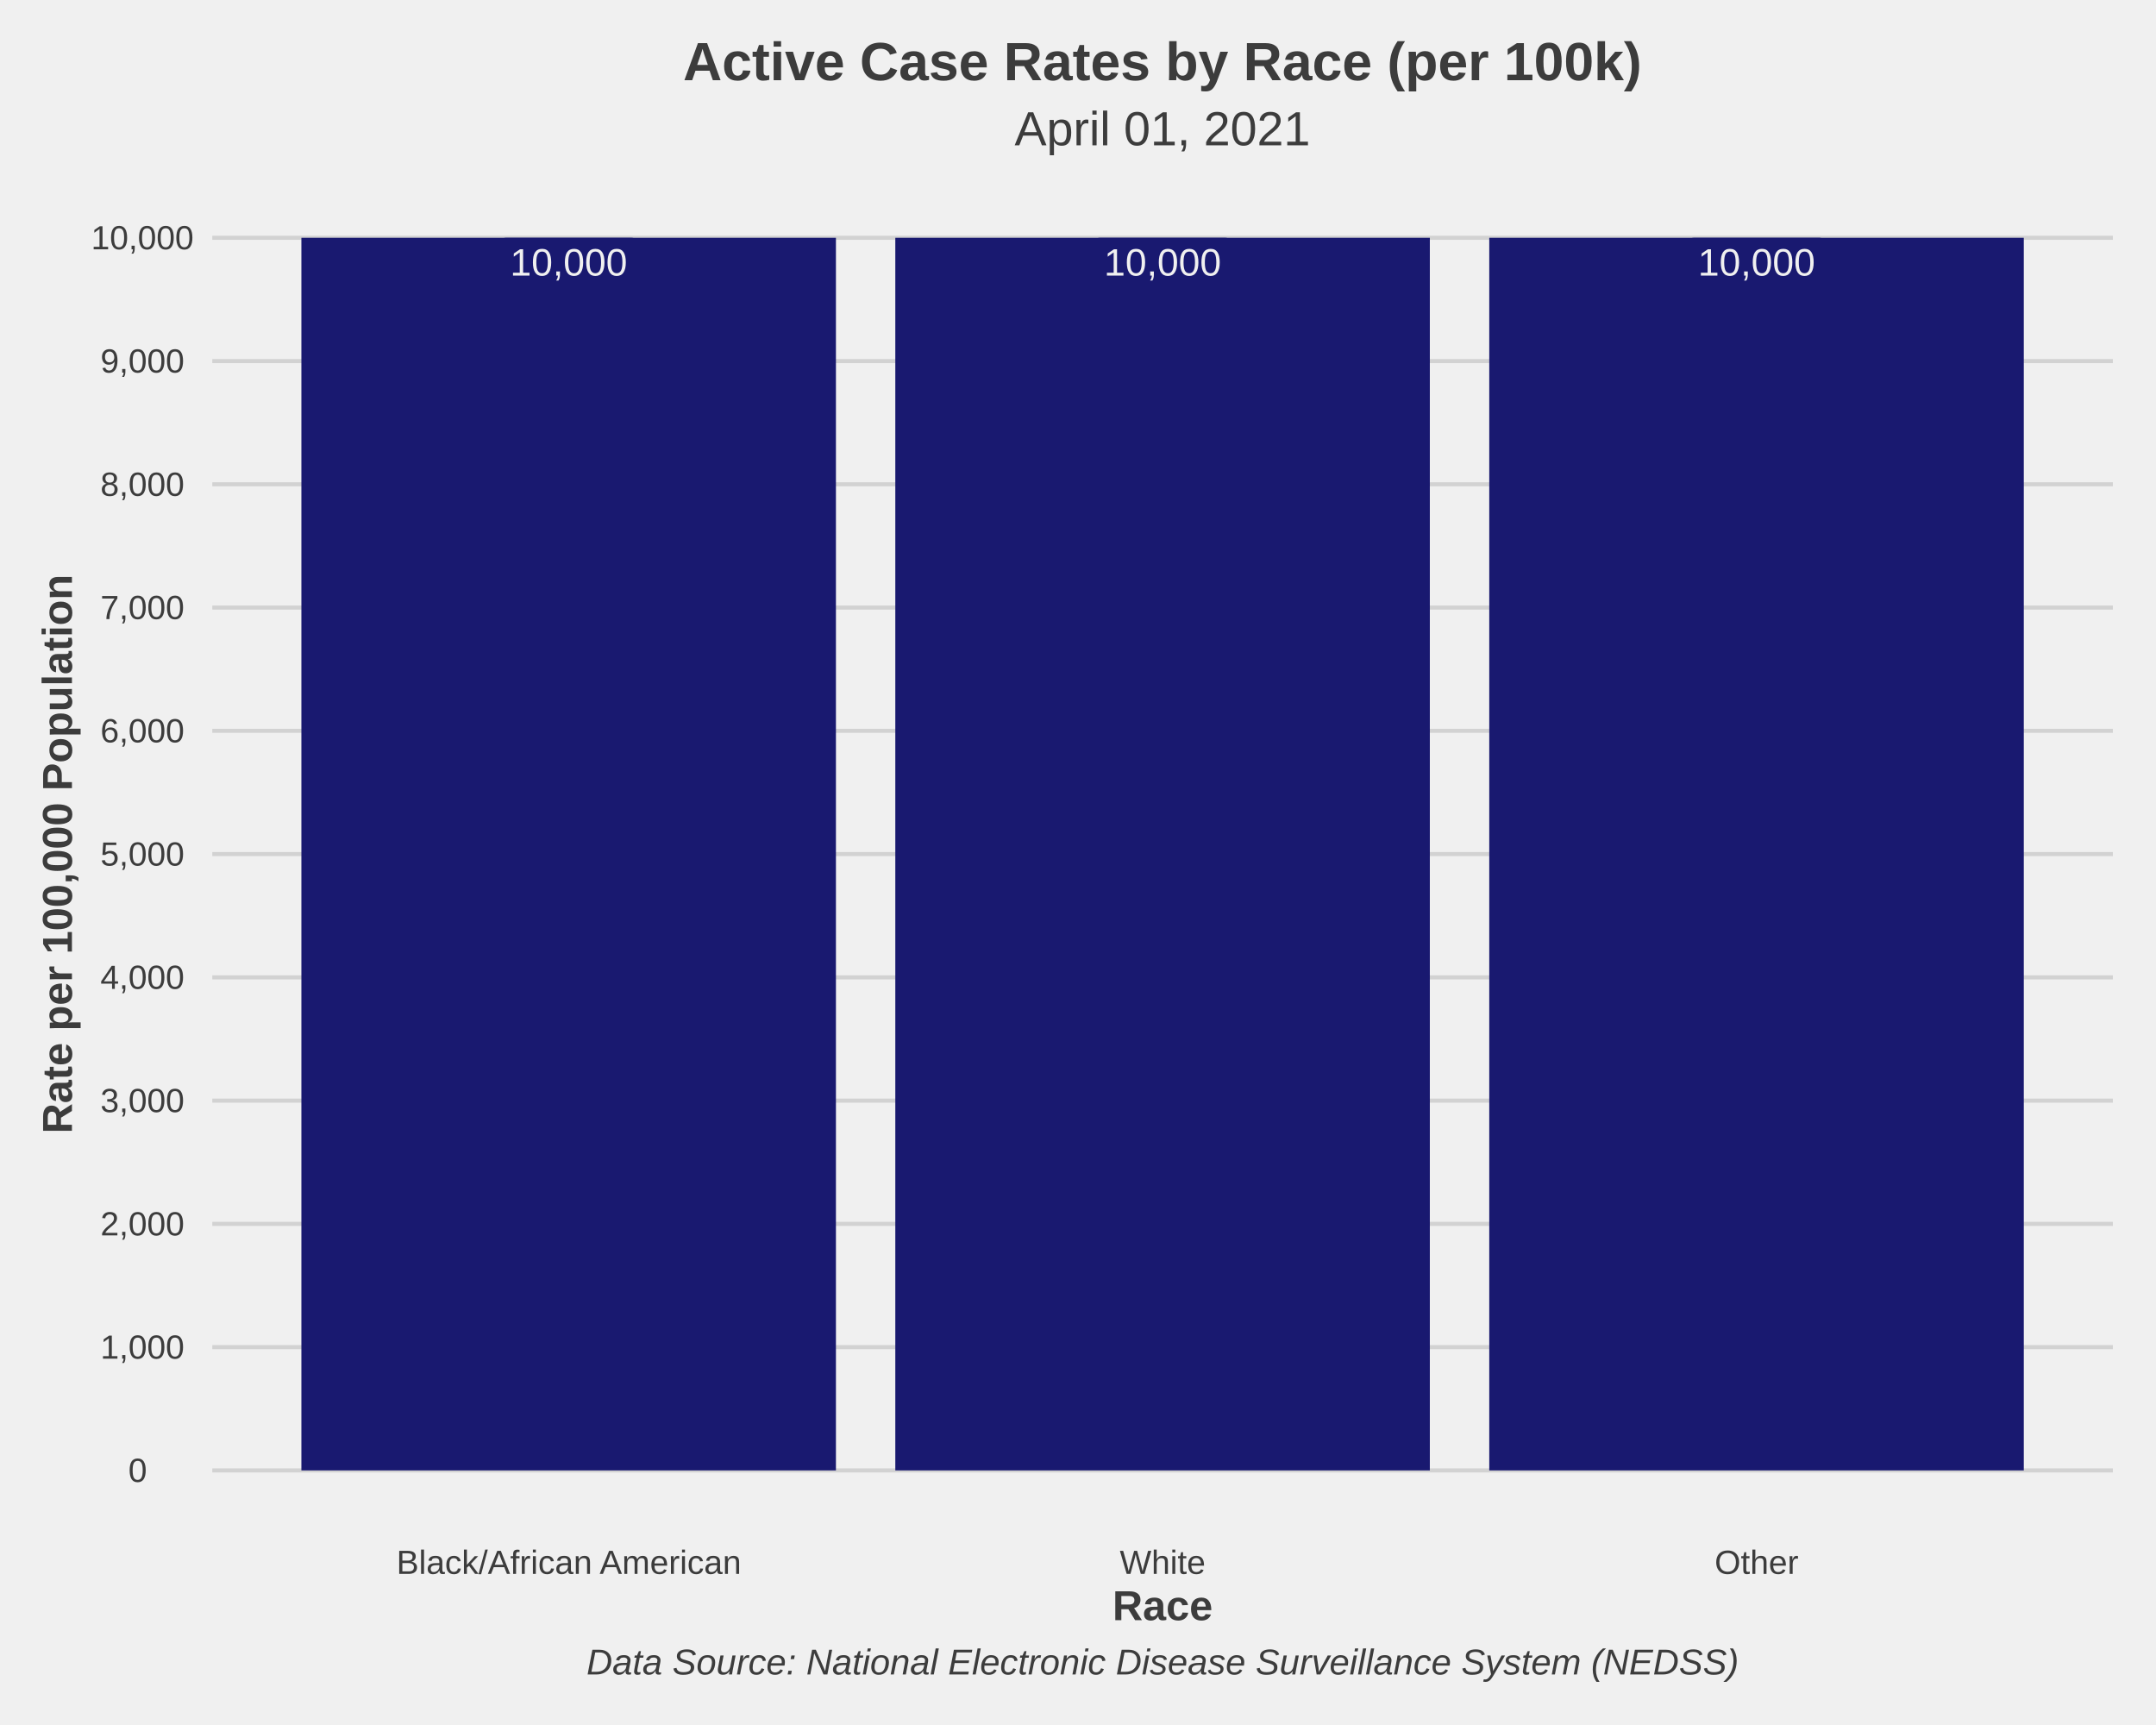
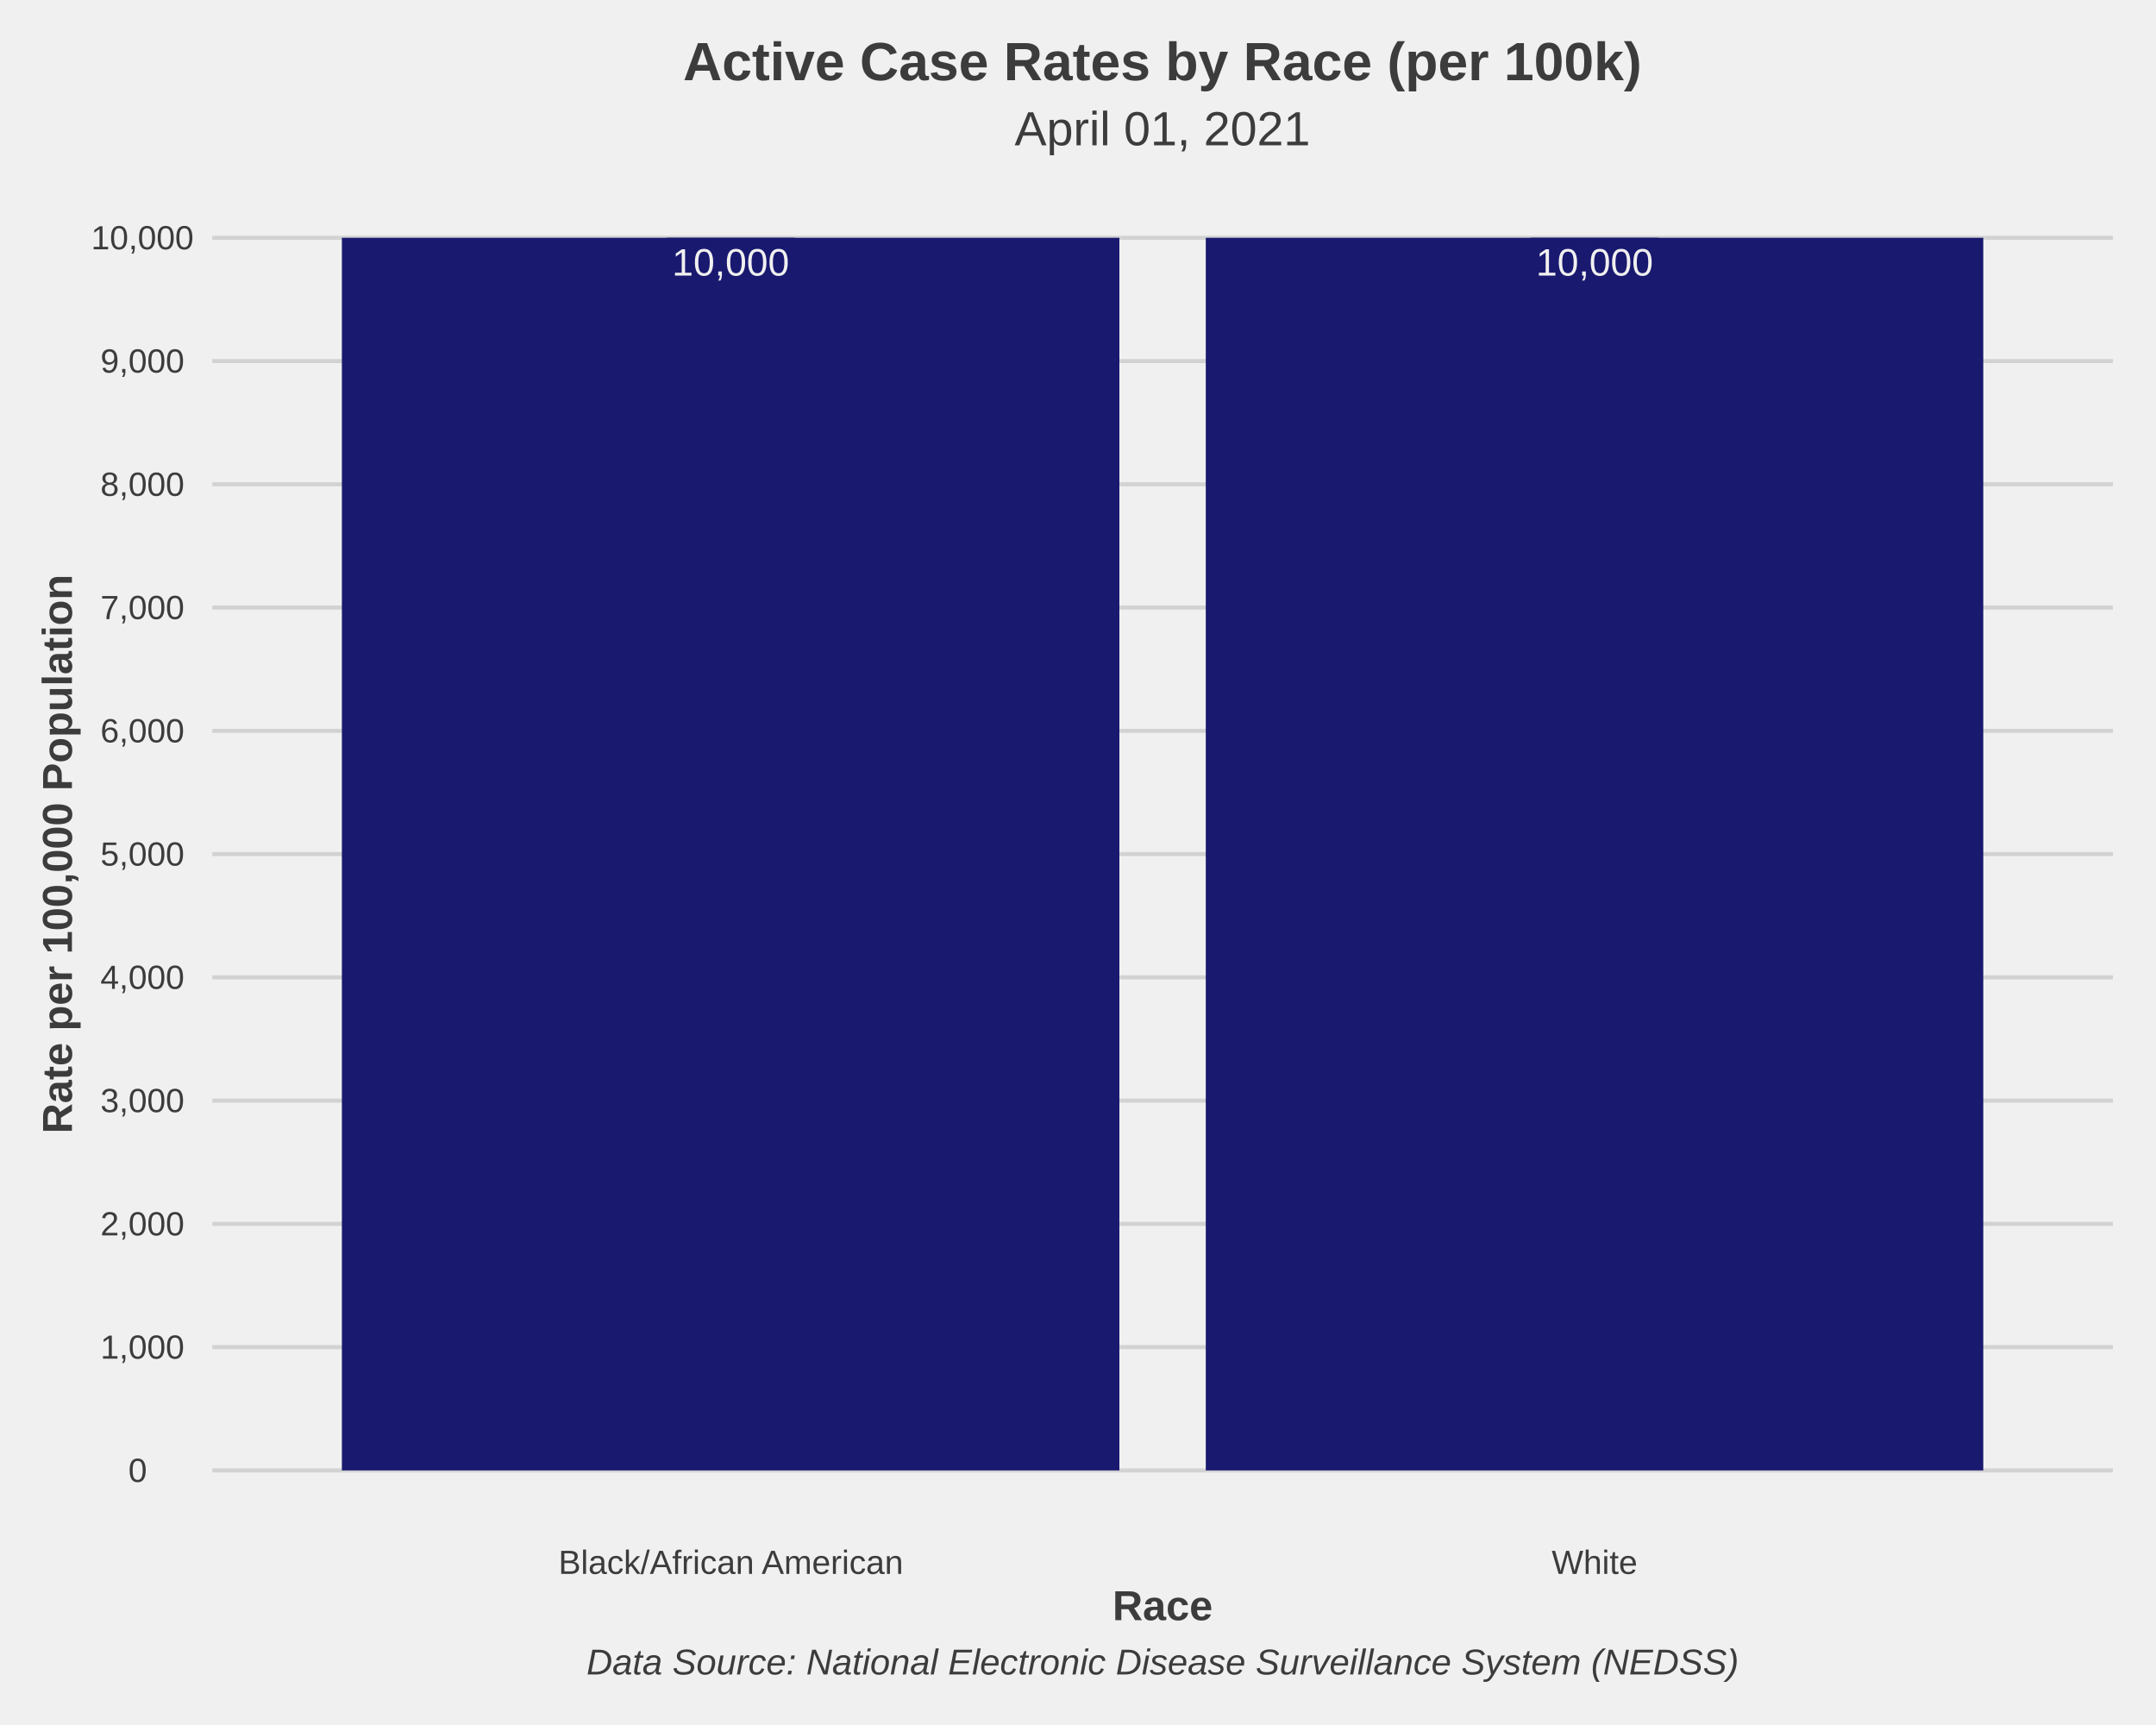
<svg xmlns="http://www.w3.org/2000/svg" viewBox="0 0 720.00 576.00">
  <defs>
    <style type="text/css">
    line, polyline, polygon, path, rect, circle {
      fill: none;
      stroke: #000000;
      stroke-linecap: round;
      stroke-linejoin: round;
      stroke-miterlimit: 10.00;
    }
  </style>
  </defs>
  <rect width="100%" height="100%" style="stroke: none; fill: #FFFFFF;" />
  <rect x="0.00" y="0.00" width="720.00" height="576.00" style="stroke-width: 1.36; stroke: none; fill: #F0F0F0;" />
  <defs>
    <clipPath id="cpNzAuOTB8NzA1LjYwfDUxMS41N3w1OC44Mg==">
      <rect x="70.90" y="58.82" width="634.70" height="452.75" />
    </clipPath>
  </defs>
  <rect x="70.90" y="58.82" width="634.70" height="452.75" style="stroke-width: 1.36; stroke: none; fill: #F0F0F0;" clip-path="url(#cpNzAuOTB8NzA1LjYwfDUxMS41N3w1OC44Mg==)" />
  <polyline points="70.90,490.99 705.60,490.99 " style="stroke-width: 1.36; stroke: #D2D2D2; stroke-linecap: butt;" clip-path="url(#cpNzAuOTB8NzA1LjYwfDUxMS41N3w1OC44Mg==)" />
  <polyline points="70.90,449.83 705.60,449.83 " style="stroke-width: 1.36; stroke: #D2D2D2; stroke-linecap: butt;" clip-path="url(#cpNzAuOTB8NzA1LjYwfDUxMS41N3w1OC44Mg==)" />
  <polyline points="70.90,408.67 705.60,408.67 " style="stroke-width: 1.36; stroke: #D2D2D2; stroke-linecap: butt;" clip-path="url(#cpNzAuOTB8NzA1LjYwfDUxMS41N3w1OC44Mg==)" />
  <polyline points="70.90,367.51 705.60,367.51 " style="stroke-width: 1.36; stroke: #D2D2D2; stroke-linecap: butt;" clip-path="url(#cpNzAuOTB8NzA1LjYwfDUxMS41N3w1OC44Mg==)" />
  <polyline points="70.90,326.35 705.60,326.35 " style="stroke-width: 1.36; stroke: #D2D2D2; stroke-linecap: butt;" clip-path="url(#cpNzAuOTB8NzA1LjYwfDUxMS41N3w1OC44Mg==)" />
  <polyline points="70.90,285.19 705.60,285.19 " style="stroke-width: 1.36; stroke: #D2D2D2; stroke-linecap: butt;" clip-path="url(#cpNzAuOTB8NzA1LjYwfDUxMS41N3w1OC44Mg==)" />
  <polyline points="70.90,244.03 705.60,244.03 " style="stroke-width: 1.36; stroke: #D2D2D2; stroke-linecap: butt;" clip-path="url(#cpNzAuOTB8NzA1LjYwfDUxMS41N3w1OC44Mg==)" />
  <polyline points="70.90,202.87 705.60,202.87 " style="stroke-width: 1.36; stroke: #D2D2D2; stroke-linecap: butt;" clip-path="url(#cpNzAuOTB8NzA1LjYwfDUxMS41N3w1OC44Mg==)" />
  <polyline points="70.90,161.71 705.60,161.71 " style="stroke-width: 1.36; stroke: #D2D2D2; stroke-linecap: butt;" clip-path="url(#cpNzAuOTB8NzA1LjYwfDUxMS41N3w1OC44Mg==)" />
  <polyline points="70.90,120.56 705.60,120.56 " style="stroke-width: 1.36; stroke: #D2D2D2; stroke-linecap: butt;" clip-path="url(#cpNzAuOTB8NzA1LjYwfDUxMS41N3w1OC44Mg==)" />
  <polyline points="70.90,79.40 705.60,79.40 " style="stroke-width: 1.36; stroke: #D2D2D2; stroke-linecap: butt;" clip-path="url(#cpNzAuOTB8NzA1LjYwfDUxMS41N3w1OC44Mg==)" />
-   <rect x="100.65" y="79.40" width="178.51" height="411.59" style="stroke-width: 1.07; stroke: none; stroke-linecap: square; stroke-linejoin: miter; fill: #191970;" clip-path="url(#cpNzAuOTB8NzA1LjYwfDUxMS41N3w1OC44Mg==)" />
-   <rect x="298.99" y="79.40" width="178.51" height="411.59" style="stroke-width: 1.07; stroke: none; stroke-linecap: square; stroke-linejoin: miter; fill: #191970;" clip-path="url(#cpNzAuOTB8NzA1LjYwfDUxMS41N3w1OC44Mg==)" />
-   <rect x="497.34" y="79.40" width="178.51" height="411.59" style="stroke-width: 1.07; stroke: none; stroke-linecap: square; stroke-linejoin: miter; fill: #191970;" clip-path="url(#cpNzAuOTB8NzA1LjYwfDUxMS41N3w1OC44Mg==)" />
-   <polygon points="168.91,95.39 210.90,95.39 210.81,95.39 211.16,95.38 211.50,95.31 211.83,95.18 212.13,95.01 212.40,94.79 212.63,94.53 212.81,94.24 212.95,93.92 213.03,93.58 213.06,93.23 213.06,93.23 213.06,81.56 213.06,81.56 213.03,81.21 212.95,80.87 212.81,80.55 212.63,80.26 212.40,80.00 212.13,79.78 211.83,79.60 211.50,79.48 211.16,79.41 210.90,79.40 168.91,79.40 169.17,79.41 168.82,79.40 168.48,79.44 168.14,79.54 167.83,79.69 167.54,79.88 167.29,80.12 167.08,80.40 166.92,80.71 166.81,81.04 166.76,81.38 166.75,81.56 166.75,93.23 166.76,93.06 166.76,93.41 166.81,93.75 166.92,94.08 167.08,94.39 167.29,94.67 167.54,94.91 167.83,95.10 168.14,95.25 168.48,95.35 168.82,95.39 " style="stroke-width: 0.00; stroke: none; fill: #191970;" clip-path="url(#cpNzAuOTB8NzA1LjYwfDUxMS41N3w1OC44Mg==)" />
+   <rect x="114.17" y="79.40" width="259.65" height="411.59" style="stroke-width: 1.07; stroke: none; stroke-linecap: square; stroke-linejoin: miter; fill: #191970;" clip-path="url(#cpNzAuOTB8NzA1LjYwfDUxMS41N3w1OC44Mg==)" />
+   <rect x="402.67" y="79.40" width="259.65" height="411.59" style="stroke-width: 1.07; stroke: none; stroke-linecap: square; stroke-linejoin: miter; fill: #191970;" clip-path="url(#cpNzAuOTB8NzA1LjYwfDUxMS41N3w1OC44Mg==)" />
+   <polygon points="223.00,95.39 264.99,95.39 264.91,95.39 265.25,95.38 265.59,95.31 265.92,95.18 266.22,95.01 266.49,94.79 266.72,94.53 266.91,94.24 267.04,93.92 267.13,93.58 267.15,93.23 267.15,93.23 267.15,81.56 267.15,81.56 267.13,81.21 267.04,80.87 266.91,80.55 266.72,80.26 266.49,80.00 266.22,79.78 265.92,79.60 265.59,79.48 265.25,79.41 264.99,79.40 223.00,79.40 223.26,79.41 222.92,79.40 222.57,79.44 222.24,79.54 221.92,79.69 221.64,79.88 221.39,80.12 221.18,80.40 221.02,80.71 220.91,81.04 220.85,81.38 220.84,81.56 220.84,93.23 220.85,93.06 220.85,93.41 220.91,93.75 221.02,94.08 221.18,94.39 221.39,94.67 221.64,94.91 221.92,95.10 222.24,95.25 222.57,95.35 222.92,95.39 " style="stroke-width: 0.00; stroke: none; fill: #191970;" clip-path="url(#cpNzAuOTB8NzA1LjYwfDUxMS41N3w1OC44Mg==)" />
  <g clip-path="url(#cpNzAuOTB8NzA1LjYwfDUxMS41N3w1OC44Mg==)">
-     <text x="170.35" y="92.03" style="font-size: 12.80px; fill: #F0F0F0; font-family: Liberation Sans;" textLength="39.11px" lengthAdjust="spacingAndGlyphs">10,000</text>
+     <text x="224.44" y="92.03" style="font-size: 12.80px; fill: #F0F0F0; font-family: Liberation Sans;" textLength="39.11px" lengthAdjust="spacingAndGlyphs">10,000</text>
  </g>
-   <polygon points="367.25,95.39 409.24,95.39 409.16,95.39 409.50,95.38 409.84,95.31 410.17,95.18 410.47,95.01 410.74,94.79 410.97,94.53 411.16,94.24 411.29,93.92 411.38,93.58 411.40,93.23 411.40,93.23 411.40,81.56 411.40,81.56 411.38,81.21 411.29,80.87 411.16,80.55 410.97,80.26 410.74,80.00 410.47,79.78 410.17,79.60 409.84,79.48 409.50,79.41 409.24,79.40 367.25,79.40 367.51,79.41 367.17,79.40 366.82,79.44 366.49,79.54 366.17,79.69 365.89,79.88 365.64,80.12 365.43,80.40 365.27,80.71 365.16,81.04 365.10,81.38 365.09,81.56 365.09,93.23 365.10,93.06 365.10,93.41 365.16,93.75 365.27,94.08 365.43,94.39 365.64,94.67 365.89,94.91 366.17,95.10 366.49,95.25 366.82,95.35 367.17,95.39 " style="stroke-width: 0.00; stroke: none; fill: #191970;" clip-path="url(#cpNzAuOTB8NzA1LjYwfDUxMS41N3w1OC44Mg==)" />
+   <polygon points="511.50,95.39 553.49,95.39 553.41,95.39 553.75,95.38 554.10,95.31 554.42,95.18 554.72,95.01 554.99,94.79 555.22,94.53 555.41,94.24 555.54,93.92 555.63,93.58 555.65,93.23 555.65,93.23 555.65,81.56 555.65,81.56 555.63,81.21 555.54,80.87 555.41,80.55 555.22,80.26 554.99,80.00 554.72,79.78 554.42,79.60 554.10,79.48 553.75,79.41 553.49,79.40 511.50,79.40 511.77,79.41 511.42,79.40 511.07,79.44 510.74,79.54 510.42,79.69 510.14,79.88 509.89,80.12 509.68,80.40 509.52,80.71 509.41,81.04 509.35,81.38 509.34,81.56 509.34,93.23 509.35,93.06 509.35,93.41 509.41,93.75 509.52,94.08 509.68,94.39 509.89,94.67 510.14,94.91 510.42,95.10 510.74,95.25 511.07,95.35 511.42,95.39 " style="stroke-width: 0.00; stroke: none; fill: #191970;" clip-path="url(#cpNzAuOTB8NzA1LjYwfDUxMS41N3w1OC44Mg==)" />
  <g clip-path="url(#cpNzAuOTB8NzA1LjYwfDUxMS41N3w1OC44Mg==)">
-     <text x="368.69" y="92.03" style="font-size: 12.80px; fill: #F0F0F0; font-family: Liberation Sans;" textLength="39.11px" lengthAdjust="spacingAndGlyphs">10,000</text>
-   </g>
-   <polygon points="565.60,95.39 607.59,95.39 607.50,95.39 607.85,95.38 608.19,95.31 608.51,95.18 608.82,95.01 609.08,94.79 609.31,94.53 609.50,94.24 609.64,93.92 609.72,93.58 609.75,93.23 609.75,93.23 609.75,81.56 609.75,81.56 609.72,81.21 609.64,80.87 609.50,80.55 609.31,80.26 609.08,80.00 608.82,79.78 608.51,79.60 608.19,79.48 607.85,79.41 607.59,79.40 565.60,79.40 565.86,79.41 565.51,79.40 565.17,79.44 564.83,79.54 564.52,79.69 564.23,79.88 563.98,80.12 563.77,80.40 563.61,80.71 563.50,81.04 563.45,81.38 563.44,81.56 563.44,93.23 563.45,93.06 563.45,93.41 563.50,93.75 563.61,94.08 563.77,94.39 563.98,94.67 564.23,94.91 564.52,95.10 564.83,95.25 565.17,95.35 565.51,95.39 " style="stroke-width: 0.00; stroke: none; fill: #191970;" clip-path="url(#cpNzAuOTB8NzA1LjYwfDUxMS41N3w1OC44Mg==)" />
-   <g clip-path="url(#cpNzAuOTB8NzA1LjYwfDUxMS41N3w1OC44Mg==)">
-     <text x="567.04" y="92.03" style="font-size: 12.80px; fill: #F0F0F0; font-family: Liberation Sans;" textLength="39.11px" lengthAdjust="spacingAndGlyphs">10,000</text>
+     <text x="512.94" y="92.03" style="font-size: 12.80px; fill: #F0F0F0; font-family: Liberation Sans;" textLength="39.11px" lengthAdjust="spacingAndGlyphs">10,000</text>
  </g>
  <rect x="70.90" y="58.82" width="634.70" height="452.75" style="stroke-width: 1.36; stroke: none;" clip-path="url(#cpNzAuOTB8NzA1LjYwfDUxMS41N3w1OC44Mg==)" />
  <defs>
    <clipPath id="cpMC4wMHw3MjAuMDB8NTc2LjAwfDAuMDA=">
      <rect x="0.00" y="0.00" width="720.00" height="576.00" />
    </clipPath>
  </defs>
  <g clip-path="url(#cpMC4wMHw3MjAuMDB8NTc2LjAwfDAuMDA=)">
    <text x="42.86" y="494.84" style="font-size: 11.20px; fill: #3C3C3C; font-family: Liberation Sans;" textLength="21.77px" lengthAdjust="spacingAndGlyphs">     0</text>
  </g>
  <g clip-path="url(#cpMC4wMHw3MjAuMDB8NTc2LjAwfDAuMDA=)">
    <text x="33.53" y="453.68" style="font-size: 11.20px; fill: #3C3C3C; font-family: Liberation Sans;" textLength="31.09px" lengthAdjust="spacingAndGlyphs"> 1,000</text>
  </g>
  <g clip-path="url(#cpMC4wMHw3MjAuMDB8NTc2LjAwfDAuMDA=)">
    <text x="33.53" y="412.52" style="font-size: 11.20px; fill: #3C3C3C; font-family: Liberation Sans;" textLength="31.09px" lengthAdjust="spacingAndGlyphs"> 2,000</text>
  </g>
  <g clip-path="url(#cpMC4wMHw3MjAuMDB8NTc2LjAwfDAuMDA=)">
    <text x="33.53" y="371.36" style="font-size: 11.20px; fill: #3C3C3C; font-family: Liberation Sans;" textLength="31.09px" lengthAdjust="spacingAndGlyphs"> 3,000</text>
  </g>
  <g clip-path="url(#cpMC4wMHw3MjAuMDB8NTc2LjAwfDAuMDA=)">
    <text x="33.53" y="330.20" style="font-size: 11.20px; fill: #3C3C3C; font-family: Liberation Sans;" textLength="31.09px" lengthAdjust="spacingAndGlyphs"> 4,000</text>
  </g>
  <g clip-path="url(#cpMC4wMHw3MjAuMDB8NTc2LjAwfDAuMDA=)">
    <text x="33.53" y="289.04" style="font-size: 11.20px; fill: #3C3C3C; font-family: Liberation Sans;" textLength="31.09px" lengthAdjust="spacingAndGlyphs"> 5,000</text>
  </g>
  <g clip-path="url(#cpMC4wMHw3MjAuMDB8NTc2LjAwfDAuMDA=)">
    <text x="33.53" y="247.88" style="font-size: 11.20px; fill: #3C3C3C; font-family: Liberation Sans;" textLength="31.09px" lengthAdjust="spacingAndGlyphs"> 6,000</text>
  </g>
  <g clip-path="url(#cpMC4wMHw3MjAuMDB8NTc2LjAwfDAuMDA=)">
    <text x="33.53" y="206.72" style="font-size: 11.20px; fill: #3C3C3C; font-family: Liberation Sans;" textLength="31.09px" lengthAdjust="spacingAndGlyphs"> 7,000</text>
  </g>
  <g clip-path="url(#cpMC4wMHw3MjAuMDB8NTc2LjAwfDAuMDA=)">
    <text x="33.53" y="165.57" style="font-size: 11.20px; fill: #3C3C3C; font-family: Liberation Sans;" textLength="31.09px" lengthAdjust="spacingAndGlyphs"> 8,000</text>
  </g>
  <g clip-path="url(#cpMC4wMHw3MjAuMDB8NTc2LjAwfDAuMDA=)">
    <text x="33.53" y="124.41" style="font-size: 11.20px; fill: #3C3C3C; font-family: Liberation Sans;" textLength="31.09px" lengthAdjust="spacingAndGlyphs"> 9,000</text>
  </g>
  <g clip-path="url(#cpMC4wMHw3MjAuMDB8NTc2LjAwfDAuMDA=)">
    <text x="30.42" y="83.25" style="font-size: 11.20px; fill: #3C3C3C; font-family: Liberation Sans;" textLength="34.20px" lengthAdjust="spacingAndGlyphs">10,000</text>
  </g>
  <g clip-path="url(#cpMC4wMHw3MjAuMDB8NTc2LjAwfDAuMDA=)">
-     <text x="132.40" y="525.55" style="font-size: 11.20px; fill: #3C3C3C; font-family: Liberation Sans;" textLength="115.00px" lengthAdjust="spacingAndGlyphs">Black/African American</text>
+     <text x="186.50" y="525.55" style="font-size: 11.20px; fill: #3C3C3C; font-family: Liberation Sans;" textLength="115.00px" lengthAdjust="spacingAndGlyphs">Black/African American</text>
  </g>
  <g clip-path="url(#cpMC4wMHw3MjAuMDB8NTc2LjAwfDAuMDA=)">
-     <text x="373.95" y="525.55" style="font-size: 11.20px; fill: #3C3C3C; font-family: Liberation Sans;" textLength="28.59px" lengthAdjust="spacingAndGlyphs">White</text>
-   </g>
-   <g clip-path="url(#cpMC4wMHw3MjAuMDB8NTc2LjAwfDAuMDA=)">
-     <text x="572.61" y="525.55" style="font-size: 11.20px; fill: #3C3C3C; font-family: Liberation Sans;" textLength="27.97px" lengthAdjust="spacingAndGlyphs">Other</text>
+     <text x="518.20" y="525.55" style="font-size: 11.20px; fill: #3C3C3C; font-family: Liberation Sans;" textLength="28.59px" lengthAdjust="spacingAndGlyphs">White</text>
  </g>
  <g clip-path="url(#cpMC4wMHw3MjAuMDB8NTc2LjAwfDAuMDA=)">
    <text x="371.52" y="540.99" style="font-size: 14.00px; font-weight: bold; fill: #3C3C3C; font-family: Liberation Sans;" textLength="33.45px" lengthAdjust="spacingAndGlyphs">Race</text>
  </g>
  <g clip-path="url(#cpMC4wMHw3MjAuMDB8NTc2LjAwfDAuMDA=)">
    <text transform="translate(24.02,378.52) rotate(-90)" style="font-size: 14.00px; font-weight: bold; fill: #3C3C3C; font-family: Liberation Sans;" textLength="186.66px" lengthAdjust="spacingAndGlyphs">Rate per 100,000 Population</text>
  </g>
  <g clip-path="url(#cpMC4wMHw3MjAuMDB8NTc2LjAwfDAuMDA=)">
    <text x="338.83" y="48.51" style="font-size: 16.00px; fill: #3C3C3C; font-family: Liberation Sans;" textLength="98.83px" lengthAdjust="spacingAndGlyphs">April 01, 2021</text>
  </g>
  <g clip-path="url(#cpMC4wMHw3MjAuMDB8NTc2LjAwfDAuMDA=)">
    <text x="228.11" y="26.79" style="font-size: 18.00px; font-weight: bold; fill: #3C3C3C; font-family: Liberation Sans;" textLength="320.28px" lengthAdjust="spacingAndGlyphs">Active Case Rates by Race (per 100k)</text>
  </g>
  <g clip-path="url(#cpMC4wMHw3MjAuMDB8NTc2LjAwfDAuMDA=)">
    <text x="195.86" y="559.12" style="font-size: 12.00px; font-style: italic; fill: #3C3C3C; font-family: Liberation Sans;" textLength="384.78px" lengthAdjust="spacingAndGlyphs">Data Source: National Electronic Disease Surveillance System (NEDSS)</text>
  </g>
</svg>
